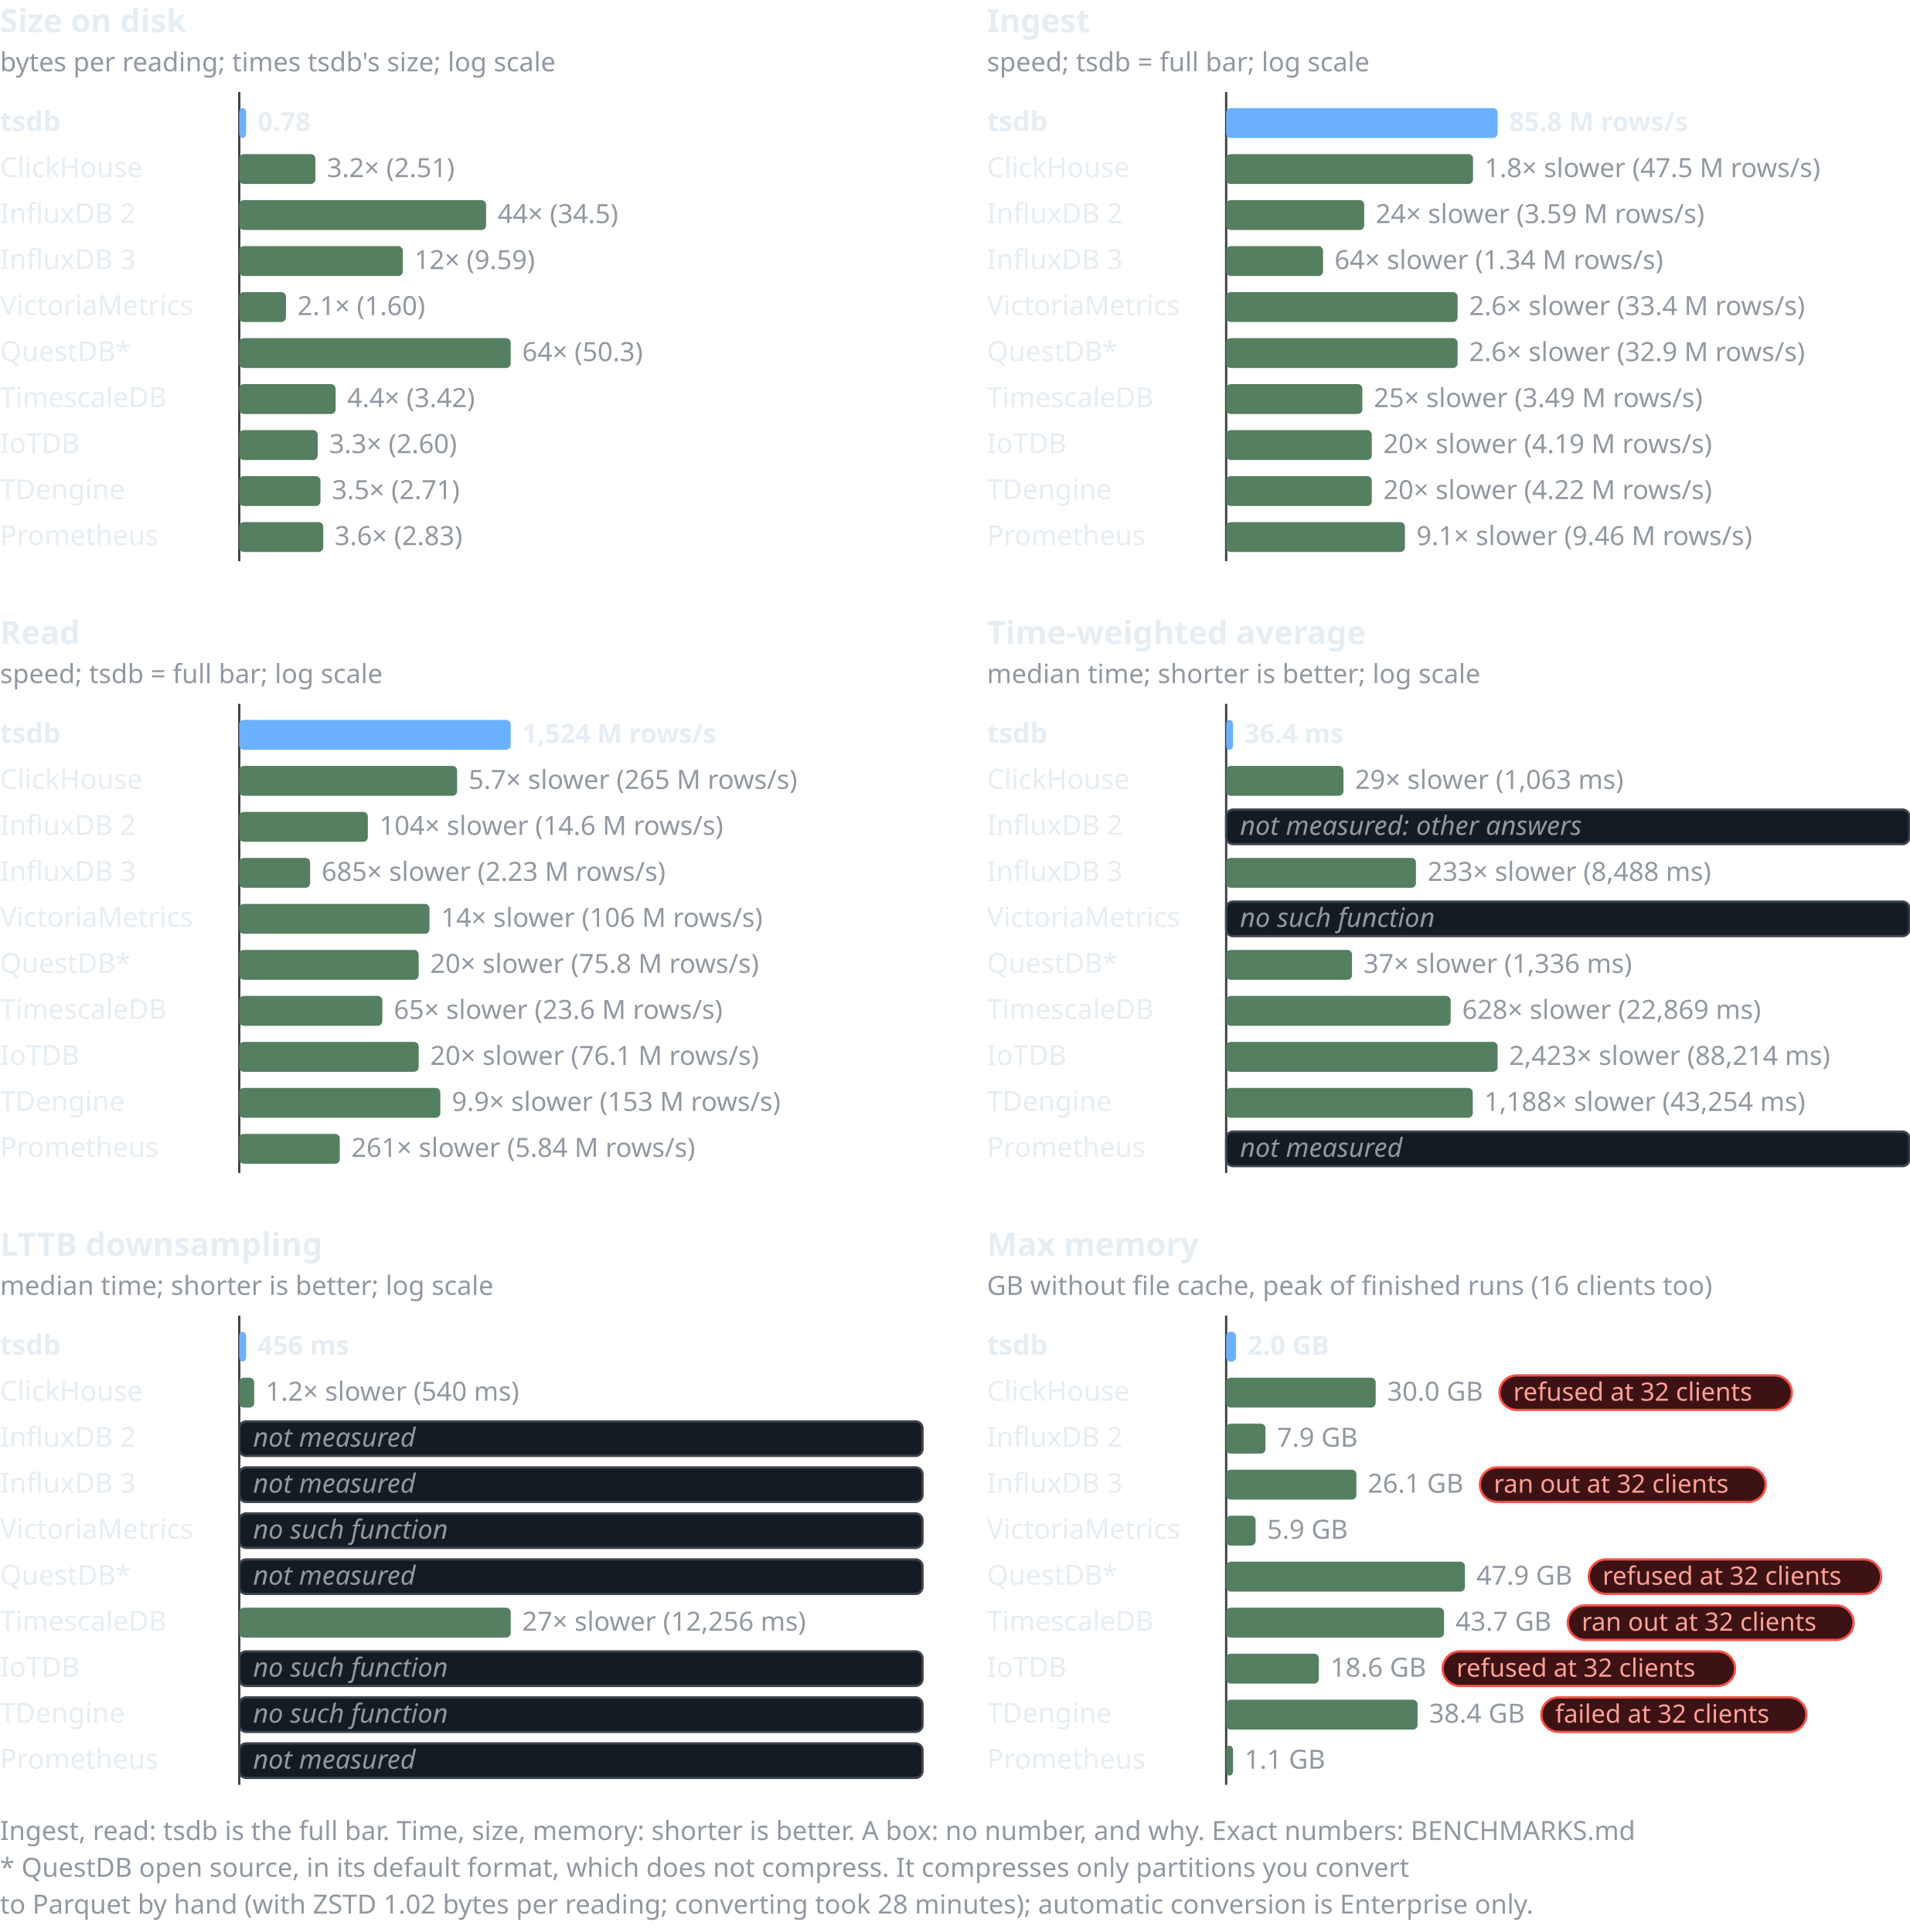
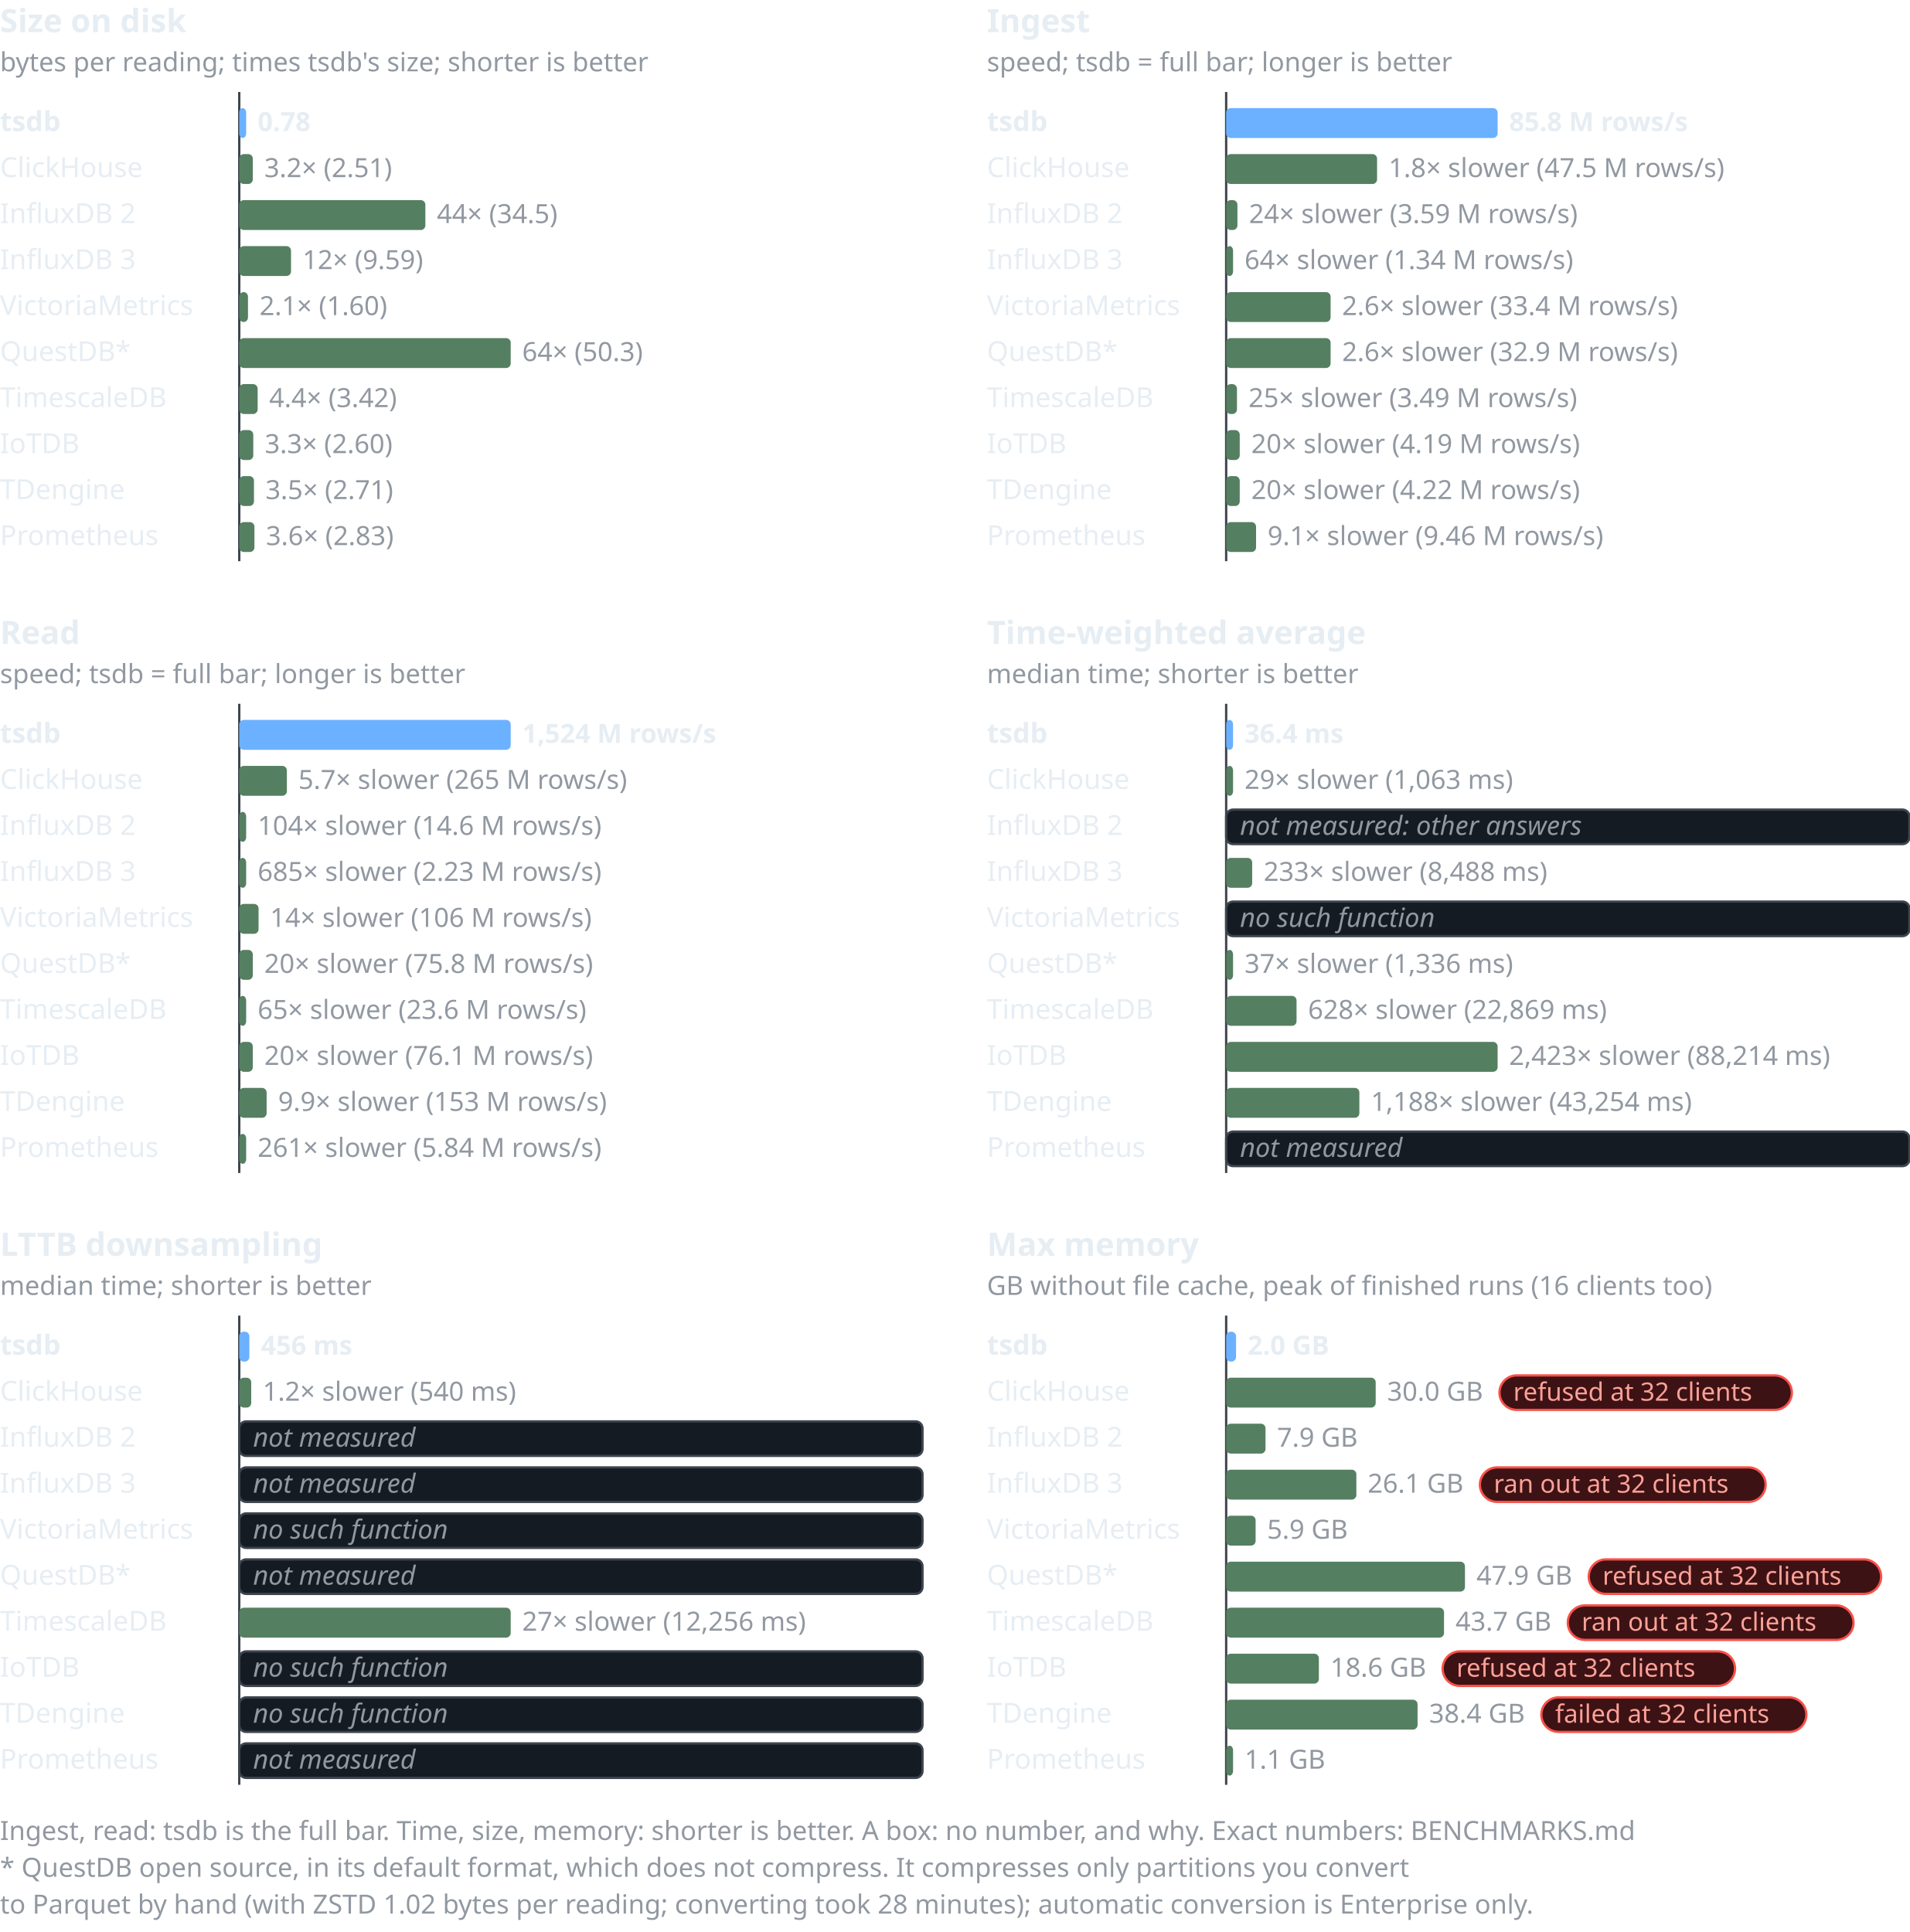
<svg xmlns="http://www.w3.org/2000/svg" width="830" height="840" viewBox="0 0 830 840">
  <style>text{font-family:-apple-system, BlinkMacSystemFont, 'Segoe UI', 'Noto Sans', Helvetica, Arial, sans-serif;font-size:12px;fill:#e6edf3}.h{font-size:14px;font-weight:600}.m{font-size:11.5px;fill:#9198a1}.n{fill:#e6edf3}.v{font-size:11.5px;fill:#9198a1}.us .n,.us .v{font-weight:700;fill:#e6edf3}.b{fill:#557f61}.us .b{fill:#6cb1ff}.r{stroke:#3d444d;stroke-width:1}.fail{fill:#3d1214;stroke:#f85149;stroke-width:1}.failt{font-size:11px;fill:#ffa198}.none{fill:#151b23;stroke:#3d444d;stroke-width:1}.nonet{font-size:11.5px;font-style:italic;fill:#9198a1}</style>
  <text x="0" y="14" class="h">Size on disk</text>
-   <text x="0" y="31" class="m">bytes per reading; times tsdb's size; log scale</text>
+   <text x="0" y="31" class="m">bytes per reading; times tsdb's size; shorter is better</text>
  <line x1="104" x2="104" y1="40" y2="244" class="r" />
  <g class="us">
    <text x="0" y="57" class="n">tsdb</text>
    <rect x="104" y="47" width="3.0" height="13" rx="2" class="b" />
    <text x="112.0" y="57" class="v">0.78</text>
  </g>
  <g>
    <text x="0" y="77" class="n">ClickHouse</text>
-     <rect x="104" y="67" width="33.1" height="13" rx="2" class="b" />
-     <text x="142.1" y="77" class="v">3.2× (2.51)</text>
+     <rect x="104" y="67" width="5.9" height="13" rx="2" class="b" />
+     <text x="114.9" y="77" class="v">3.2× (2.51)</text>
  </g>
  <g>
    <text x="0" y="97" class="n">InfluxDB 2</text>
-     <rect x="104" y="87" width="107.3" height="13" rx="2" class="b" />
-     <text x="216.3" y="97" class="v">44× (34.5)</text>
+     <rect x="104" y="87" width="80.9" height="13" rx="2" class="b" />
+     <text x="189.9" y="97" class="v">44× (34.5)</text>
  </g>
  <g>
    <text x="0" y="117" class="n">InfluxDB 3</text>
-     <rect x="104" y="107" width="71.1" height="13" rx="2" class="b" />
-     <text x="180.1" y="117" class="v">12× (9.59)</text>
+     <rect x="104" y="107" width="22.5" height="13" rx="2" class="b" />
+     <text x="131.5" y="117" class="v">12× (9.59)</text>
  </g>
  <g>
    <text x="0" y="137" class="n">VictoriaMetrics</text>
-     <rect x="104" y="127" width="20.3" height="13" rx="2" class="b" />
-     <text x="129.3" y="137" class="v">2.1× (1.60)</text>
+     <rect x="104" y="127" width="3.8" height="13" rx="2" class="b" />
+     <text x="112.8" y="137" class="v">2.1× (1.60)</text>
  </g>
  <g>
    <text x="0" y="157" class="n">QuestDB*</text>
    <rect x="104" y="147" width="118.0" height="13" rx="2" class="b" />
    <text x="227.0" y="157" class="v">64× (50.3)</text>
  </g>
  <g>
    <text x="0" y="177" class="n">TimescaleDB</text>
-     <rect x="104" y="167" width="41.9" height="13" rx="2" class="b" />
-     <text x="150.9" y="177" class="v">4.4× (3.42)</text>
+     <rect x="104" y="167" width="8.0" height="13" rx="2" class="b" />
+     <text x="117.0" y="177" class="v">4.4× (3.42)</text>
  </g>
  <g>
    <text x="0" y="197" class="n">IoTDB</text>
-     <rect x="104" y="187" width="34.1" height="13" rx="2" class="b" />
-     <text x="143.1" y="197" class="v">3.3× (2.60)</text>
+     <rect x="104" y="187" width="6.1" height="13" rx="2" class="b" />
+     <text x="115.1" y="197" class="v">3.3× (2.60)</text>
  </g>
  <g>
    <text x="0" y="217" class="n">TDengine</text>
-     <rect x="104" y="207" width="35.3" height="13" rx="2" class="b" />
-     <text x="144.3" y="217" class="v">3.5× (2.71)</text>
+     <rect x="104" y="207" width="6.4" height="13" rx="2" class="b" />
+     <text x="115.4" y="217" class="v">3.5× (2.71)</text>
  </g>
  <g>
    <text x="0" y="237" class="n">Prometheus</text>
-     <rect x="104" y="227" width="36.5" height="13" rx="2" class="b" />
-     <text x="145.5" y="237" class="v">3.6× (2.83)</text>
+     <rect x="104" y="227" width="6.6" height="13" rx="2" class="b" />
+     <text x="115.6" y="237" class="v">3.6× (2.83)</text>
  </g>
  <text x="429" y="14" class="h">Ingest</text>
-   <text x="429" y="31" class="m">speed; tsdb = full bar; log scale</text>
+   <text x="429" y="31" class="m">speed; tsdb = full bar; longer is better</text>
  <line x1="533" x2="533" y1="40" y2="244" class="r" />
  <g class="us">
    <text x="429" y="57" class="n">tsdb</text>
    <rect x="533" y="47" width="118.0" height="13" rx="2" class="b" />
    <text x="656.0" y="57" class="v">85.8 M rows/s</text>
  </g>
  <g>
    <text x="429" y="77" class="n">ClickHouse</text>
-     <rect x="533" y="67" width="107.3" height="13" rx="2" class="b" />
-     <text x="645.3" y="77" class="v">1.8× slower (47.5 M rows/s)</text>
+     <rect x="533" y="67" width="65.6" height="13" rx="2" class="b" />
+     <text x="603.6" y="77" class="v">1.8× slower (47.5 M rows/s)</text>
  </g>
  <g>
    <text x="429" y="97" class="n">InfluxDB 2</text>
-     <rect x="533" y="87" width="60.0" height="13" rx="2" class="b" />
-     <text x="598.0" y="97" class="v">24× slower (3.59 M rows/s)</text>
+     <rect x="533" y="87" width="4.9" height="13" rx="2" class="b" />
+     <text x="542.9" y="97" class="v">24× slower (3.59 M rows/s)</text>
  </g>
  <g>
    <text x="429" y="117" class="n">InfluxDB 3</text>
-     <rect x="533" y="107" width="42.1" height="13" rx="2" class="b" />
-     <text x="580.1" y="117" class="v">64× slower (1.34 M rows/s)</text>
+     <rect x="533" y="107" width="3.0" height="13" rx="2" class="b" />
+     <text x="541.0" y="117" class="v">64× slower (1.34 M rows/s)</text>
  </g>
  <g>
    <text x="429" y="137" class="n">VictoriaMetrics</text>
-     <rect x="533" y="127" width="100.6" height="13" rx="2" class="b" />
-     <text x="638.6" y="137" class="v">2.6× slower (33.4 M rows/s)</text>
+     <rect x="533" y="127" width="45.4" height="13" rx="2" class="b" />
+     <text x="583.4" y="137" class="v">2.6× slower (33.4 M rows/s)</text>
  </g>
  <g>
    <text x="429" y="157" class="n">QuestDB*</text>
-     <rect x="533" y="147" width="100.6" height="13" rx="2" class="b" />
-     <text x="638.6" y="157" class="v">2.6× slower (32.9 M rows/s)</text>
+     <rect x="533" y="147" width="45.4" height="13" rx="2" class="b" />
+     <text x="583.4" y="157" class="v">2.6× slower (32.9 M rows/s)</text>
  </g>
  <g>
    <text x="429" y="177" class="n">TimescaleDB</text>
-     <rect x="533" y="167" width="59.2" height="13" rx="2" class="b" />
-     <text x="597.2" y="177" class="v">25× slower (3.49 M rows/s)</text>
+     <rect x="533" y="167" width="4.7" height="13" rx="2" class="b" />
+     <text x="542.7" y="177" class="v">25× slower (3.49 M rows/s)</text>
  </g>
  <g>
    <text x="429" y="197" class="n">IoTDB</text>
-     <rect x="533" y="187" width="63.3" height="13" rx="2" class="b" />
-     <text x="601.3" y="197" class="v">20× slower (4.19 M rows/s)</text>
+     <rect x="533" y="187" width="5.9" height="13" rx="2" class="b" />
+     <text x="543.9" y="197" class="v">20× slower (4.19 M rows/s)</text>
  </g>
  <g>
    <text x="429" y="217" class="n">TDengine</text>
-     <rect x="533" y="207" width="63.3" height="13" rx="2" class="b" />
-     <text x="601.3" y="217" class="v">20× slower (4.22 M rows/s)</text>
+     <rect x="533" y="207" width="5.9" height="13" rx="2" class="b" />
+     <text x="543.9" y="217" class="v">20× slower (4.22 M rows/s)</text>
  </g>
  <g>
    <text x="429" y="237" class="n">Prometheus</text>
-     <rect x="533" y="227" width="77.7" height="13" rx="2" class="b" />
-     <text x="615.7" y="237" class="v">9.1× slower (9.46 M rows/s)</text>
+     <rect x="533" y="227" width="13.0" height="13" rx="2" class="b" />
+     <text x="551.0" y="237" class="v">9.1× slower (9.46 M rows/s)</text>
  </g>
  <text x="0" y="280" class="h">Read</text>
-   <text x="0" y="297" class="m">speed; tsdb = full bar; log scale</text>
+   <text x="0" y="297" class="m">speed; tsdb = full bar; longer is better</text>
  <line x1="104" x2="104" y1="306" y2="510" class="r" />
  <g class="us">
    <text x="0" y="323" class="n">tsdb</text>
    <rect x="104" y="313" width="118.0" height="13" rx="2" class="b" />
    <text x="227.0" y="323" class="v">1,524 M rows/s</text>
  </g>
  <g>
    <text x="0" y="343" class="n">ClickHouse</text>
-     <rect x="104" y="333" width="94.7" height="13" rx="2" class="b" />
-     <text x="203.7" y="343" class="v">5.7× slower (265 M rows/s)</text>
+     <rect x="104" y="333" width="20.7" height="13" rx="2" class="b" />
+     <text x="129.7" y="343" class="v">5.7× slower (265 M rows/s)</text>
  </g>
  <g>
    <text x="0" y="363" class="n">InfluxDB 2</text>
-     <rect x="104" y="353" width="55.9" height="13" rx="2" class="b" />
-     <text x="164.9" y="363" class="v">104× slower (14.6 M rows/s)</text>
+     <rect x="104" y="353" width="3.0" height="13" rx="2" class="b" />
+     <text x="112.0" y="363" class="v">104× slower (14.6 M rows/s)</text>
  </g>
  <g>
    <text x="0" y="383" class="n">InfluxDB 3</text>
-     <rect x="104" y="373" width="30.8" height="13" rx="2" class="b" />
-     <text x="139.8" y="383" class="v">685× slower (2.23 M rows/s)</text>
+     <rect x="104" y="373" width="3.0" height="13" rx="2" class="b" />
+     <text x="112.0" y="383" class="v">685× slower (2.23 M rows/s)</text>
  </g>
  <g>
    <text x="0" y="403" class="n">VictoriaMetrics</text>
-     <rect x="104" y="393" width="82.7" height="13" rx="2" class="b" />
-     <text x="191.7" y="403" class="v">14× slower (106 M rows/s)</text>
+     <rect x="104" y="393" width="8.4" height="13" rx="2" class="b" />
+     <text x="117.4" y="403" class="v">14× slower (106 M rows/s)</text>
  </g>
  <g>
    <text x="0" y="423" class="n">QuestDB*</text>
-     <rect x="104" y="413" width="78.0" height="13" rx="2" class="b" />
-     <text x="187.0" y="423" class="v">20× slower (75.8 M rows/s)</text>
+     <rect x="104" y="413" width="5.9" height="13" rx="2" class="b" />
+     <text x="114.9" y="423" class="v">20× slower (75.8 M rows/s)</text>
  </g>
  <g>
    <text x="0" y="443" class="n">TimescaleDB</text>
-     <rect x="104" y="433" width="62.2" height="13" rx="2" class="b" />
-     <text x="171.2" y="443" class="v">65× slower (23.6 M rows/s)</text>
+     <rect x="104" y="433" width="3.0" height="13" rx="2" class="b" />
+     <text x="112.0" y="443" class="v">65× slower (23.6 M rows/s)</text>
  </g>
  <g>
    <text x="0" y="463" class="n">IoTDB</text>
-     <rect x="104" y="453" width="78.0" height="13" rx="2" class="b" />
-     <text x="187.0" y="463" class="v">20× slower (76.1 M rows/s)</text>
+     <rect x="104" y="453" width="5.9" height="13" rx="2" class="b" />
+     <text x="114.9" y="463" class="v">20× slower (76.1 M rows/s)</text>
  </g>
  <g>
    <text x="0" y="483" class="n">TDengine</text>
-     <rect x="104" y="473" width="87.4" height="13" rx="2" class="b" />
-     <text x="196.4" y="483" class="v">9.9× slower (153 M rows/s)</text>
+     <rect x="104" y="473" width="11.9" height="13" rx="2" class="b" />
+     <text x="120.9" y="483" class="v">9.9× slower (153 M rows/s)</text>
  </g>
  <g>
    <text x="0" y="503" class="n">Prometheus</text>
-     <rect x="104" y="493" width="43.7" height="13" rx="2" class="b" />
-     <text x="152.7" y="503" class="v">261× slower (5.84 M rows/s)</text>
+     <rect x="104" y="493" width="3.0" height="13" rx="2" class="b" />
+     <text x="112.0" y="503" class="v">261× slower (5.84 M rows/s)</text>
  </g>
  <text x="429" y="280" class="h">Time-weighted average</text>
-   <text x="429" y="297" class="m">median time; shorter is better; log scale</text>
+   <text x="429" y="297" class="m">median time; shorter is better</text>
  <line x1="533" x2="533" y1="306" y2="510" class="r" />
  <g class="us">
    <text x="429" y="323" class="n">tsdb</text>
    <rect x="533" y="313" width="3.0" height="13" rx="2" class="b" />
    <text x="541.0" y="323" class="v">36.4 ms</text>
  </g>
  <g>
    <text x="429" y="343" class="n">ClickHouse</text>
-     <rect x="533" y="333" width="51.0" height="13" rx="2" class="b" />
-     <text x="589.0" y="343" class="v">29× slower (1,063 ms)</text>
+     <rect x="533" y="333" width="3.0" height="13" rx="2" class="b" />
+     <text x="541.0" y="343" class="v">29× slower (1,063 ms)</text>
  </g>
  <g>
    <text x="429" y="363" class="n">InfluxDB 2</text>
    <rect x="533" y="352" width="297" height="15" rx="3" class="none" />
    <text x="539" y="363" class="nonet">not measured: other answers</text>
  </g>
  <g>
    <text x="429" y="383" class="n">InfluxDB 3</text>
-     <rect x="533" y="373" width="82.5" height="13" rx="2" class="b" />
-     <text x="620.5" y="383" class="v">233× slower (8,488 ms)</text>
+     <rect x="533" y="373" width="11.3" height="13" rx="2" class="b" />
+     <text x="549.3" y="383" class="v">233× slower (8,488 ms)</text>
  </g>
  <g>
    <text x="429" y="403" class="n">VictoriaMetrics</text>
    <rect x="533" y="392" width="297" height="15" rx="3" class="none" />
    <text x="539" y="403" class="nonet">no such function</text>
  </g>
  <g>
    <text x="429" y="423" class="n">QuestDB*</text>
-     <rect x="533" y="413" width="54.7" height="13" rx="2" class="b" />
-     <text x="592.7" y="423" class="v">37× slower (1,336 ms)</text>
+     <rect x="533" y="413" width="3.0" height="13" rx="2" class="b" />
+     <text x="541.0" y="423" class="v">37× slower (1,336 ms)</text>
  </g>
  <g>
    <text x="429" y="443" class="n">TimescaleDB</text>
-     <rect x="533" y="433" width="97.6" height="13" rx="2" class="b" />
-     <text x="635.6" y="443" class="v">628× slower (22,869 ms)</text>
+     <rect x="533" y="433" width="30.6" height="13" rx="2" class="b" />
+     <text x="568.6" y="443" class="v">628× slower (22,869 ms)</text>
  </g>
  <g>
    <text x="429" y="463" class="n">IoTDB</text>
    <rect x="533" y="453" width="118.0" height="13" rx="2" class="b" />
    <text x="656.0" y="463" class="v">2,423× slower (88,214 ms)</text>
  </g>
  <g>
    <text x="429" y="483" class="n">TDengine</text>
-     <rect x="533" y="473" width="107.2" height="13" rx="2" class="b" />
-     <text x="645.2" y="483" class="v">1,188× slower (43,254 ms)</text>
+     <rect x="533" y="473" width="57.9" height="13" rx="2" class="b" />
+     <text x="595.9" y="483" class="v">1,188× slower (43,254 ms)</text>
  </g>
  <g>
    <text x="429" y="503" class="n">Prometheus</text>
    <rect x="533" y="492" width="297" height="15" rx="3" class="none" />
    <text x="539" y="503" class="nonet">not measured</text>
  </g>
  <text x="0" y="546" class="h">LTTB downsampling</text>
-   <text x="0" y="563" class="m">median time; shorter is better; log scale</text>
+   <text x="0" y="563" class="m">median time; shorter is better</text>
  <line x1="104" x2="104" y1="572" y2="776" class="r" />
  <g class="us">
    <text x="0" y="589" class="n">tsdb</text>
-     <rect x="104" y="579" width="3.0" height="13" rx="2" class="b" />
-     <text x="112.0" y="589" class="v">456 ms</text>
+     <rect x="104" y="579" width="4.4" height="13" rx="2" class="b" />
+     <text x="113.4" y="589" class="v">456 ms</text>
  </g>
  <g>
    <text x="0" y="609" class="n">ClickHouse</text>
-     <rect x="104" y="599" width="6.5" height="13" rx="2" class="b" />
-     <text x="115.5" y="609" class="v">1.2× slower (540 ms)</text>
+     <rect x="104" y="599" width="5.2" height="13" rx="2" class="b" />
+     <text x="114.2" y="609" class="v">1.2× slower (540 ms)</text>
  </g>
  <g>
    <text x="0" y="629" class="n">InfluxDB 2</text>
    <rect x="104" y="618" width="297" height="15" rx="3" class="none" />
    <text x="110" y="629" class="nonet">not measured</text>
  </g>
  <g>
    <text x="0" y="649" class="n">InfluxDB 3</text>
    <rect x="104" y="638" width="297" height="15" rx="3" class="none" />
    <text x="110" y="649" class="nonet">not measured</text>
  </g>
  <g>
    <text x="0" y="669" class="n">VictoriaMetrics</text>
    <rect x="104" y="658" width="297" height="15" rx="3" class="none" />
    <text x="110" y="669" class="nonet">no such function</text>
  </g>
  <g>
    <text x="0" y="689" class="n">QuestDB*</text>
    <rect x="104" y="678" width="297" height="15" rx="3" class="none" />
    <text x="110" y="689" class="nonet">not measured</text>
  </g>
  <g>
    <text x="0" y="709" class="n">TimescaleDB</text>
    <rect x="104" y="699" width="118.0" height="13" rx="2" class="b" />
    <text x="227.0" y="709" class="v">27× slower (12,256 ms)</text>
  </g>
  <g>
    <text x="0" y="729" class="n">IoTDB</text>
    <rect x="104" y="718" width="297" height="15" rx="3" class="none" />
    <text x="110" y="729" class="nonet">no such function</text>
  </g>
  <g>
    <text x="0" y="749" class="n">TDengine</text>
    <rect x="104" y="738" width="297" height="15" rx="3" class="none" />
    <text x="110" y="749" class="nonet">no such function</text>
  </g>
  <g>
    <text x="0" y="769" class="n">Prometheus</text>
    <rect x="104" y="758" width="297" height="15" rx="3" class="none" />
    <text x="110" y="769" class="nonet">not measured</text>
  </g>
  <text x="429" y="546" class="h">Max memory</text>
  <text x="429" y="563" class="m">GB without file cache, peak of finished runs (16 clients too)</text>
  <line x1="533" x2="533" y1="572" y2="776" class="r" />
  <g class="us">
    <text x="429" y="589" class="n">tsdb</text>
    <rect x="533" y="579" width="4.3" height="13" rx="2" class="b" />
    <text x="542.3" y="589" class="v">2.0 GB</text>
  </g>
  <g>
    <text x="429" y="609" class="n">ClickHouse</text>
    <rect x="533" y="599" width="65.0" height="13" rx="2" class="b" />
    <text x="603.0" y="609" class="v">30.0 GB</text>
    <rect x="651.8" y="598" width="127.1" height="15" rx="7.5" class="fail" />
    <text x="657.8" y="609" class="failt">refused at 32 clients</text>
  </g>
  <g>
    <text x="429" y="629" class="n">InfluxDB 2</text>
    <rect x="533" y="619" width="17.1" height="13" rx="2" class="b" />
    <text x="555.1" y="629" class="v">7.9 GB</text>
  </g>
  <g>
    <text x="429" y="649" class="n">InfluxDB 3</text>
    <rect x="533" y="639" width="56.6" height="13" rx="2" class="b" />
    <text x="594.5" y="649" class="v">26.1 GB</text>
    <rect x="643.3" y="638" width="124.2" height="15" rx="7.5" class="fail" />
    <text x="649.3" y="649" class="failt">ran out at 32 clients</text>
  </g>
  <g>
    <text x="429" y="669" class="n">VictoriaMetrics</text>
    <rect x="533" y="659" width="12.8" height="13" rx="2" class="b" />
    <text x="550.8" y="669" class="v">5.9 GB</text>
  </g>
  <g>
    <text x="429" y="689" class="n">QuestDB*</text>
    <rect x="533" y="679" width="103.8" height="13" rx="2" class="b" />
    <text x="641.8" y="689" class="v">47.9 GB</text>
    <rect x="690.6" y="678" width="127.1" height="15" rx="7.5" class="fail" />
    <text x="696.6" y="689" class="failt">refused at 32 clients</text>
  </g>
  <g>
    <text x="429" y="709" class="n">TimescaleDB</text>
    <rect x="533" y="699" width="94.7" height="13" rx="2" class="b" />
    <text x="632.7" y="709" class="v">43.7 GB</text>
    <rect x="681.5" y="698" width="124.2" height="15" rx="7.5" class="fail" />
    <text x="687.5" y="709" class="failt">ran out at 32 clients</text>
  </g>
  <g>
    <text x="429" y="729" class="n">IoTDB</text>
    <rect x="533" y="719" width="40.3" height="13" rx="2" class="b" />
    <text x="578.3" y="729" class="v">18.6 GB</text>
    <rect x="627.1" y="718" width="127.1" height="15" rx="7.5" class="fail" />
    <text x="633.1" y="729" class="failt">refused at 32 clients</text>
  </g>
  <g>
    <text x="429" y="749" class="n">TDengine</text>
    <rect x="533" y="739" width="83.2" height="13" rx="2" class="b" />
    <text x="621.2" y="749" class="v">38.4 GB</text>
    <rect x="670.0" y="738" width="115.2" height="15" rx="7.5" class="fail" />
    <text x="676.0" y="749" class="failt">failed at 32 clients</text>
  </g>
  <g>
    <text x="429" y="769" class="n">Prometheus</text>
    <rect x="533" y="759" width="3.0" height="13" rx="2" class="b" />
    <text x="541.0" y="769" class="v">1.1 GB</text>
  </g>
  <text x="0" y="800" class="m">Ingest, read: tsdb is the full bar. Time, size, memory: shorter is better. A box: no number, and why. Exact numbers: BENCHMARKS.md</text>
  <text x="0" y="816" class="m">* QuestDB open source, in its default format, which does not compress. It compresses only partitions you convert</text>
  <text x="0" y="832" class="m">to Parquet by hand (with ZSTD 1.02 bytes per reading; converting took 28 minutes); automatic conversion is Enterprise only.</text>
</svg>
